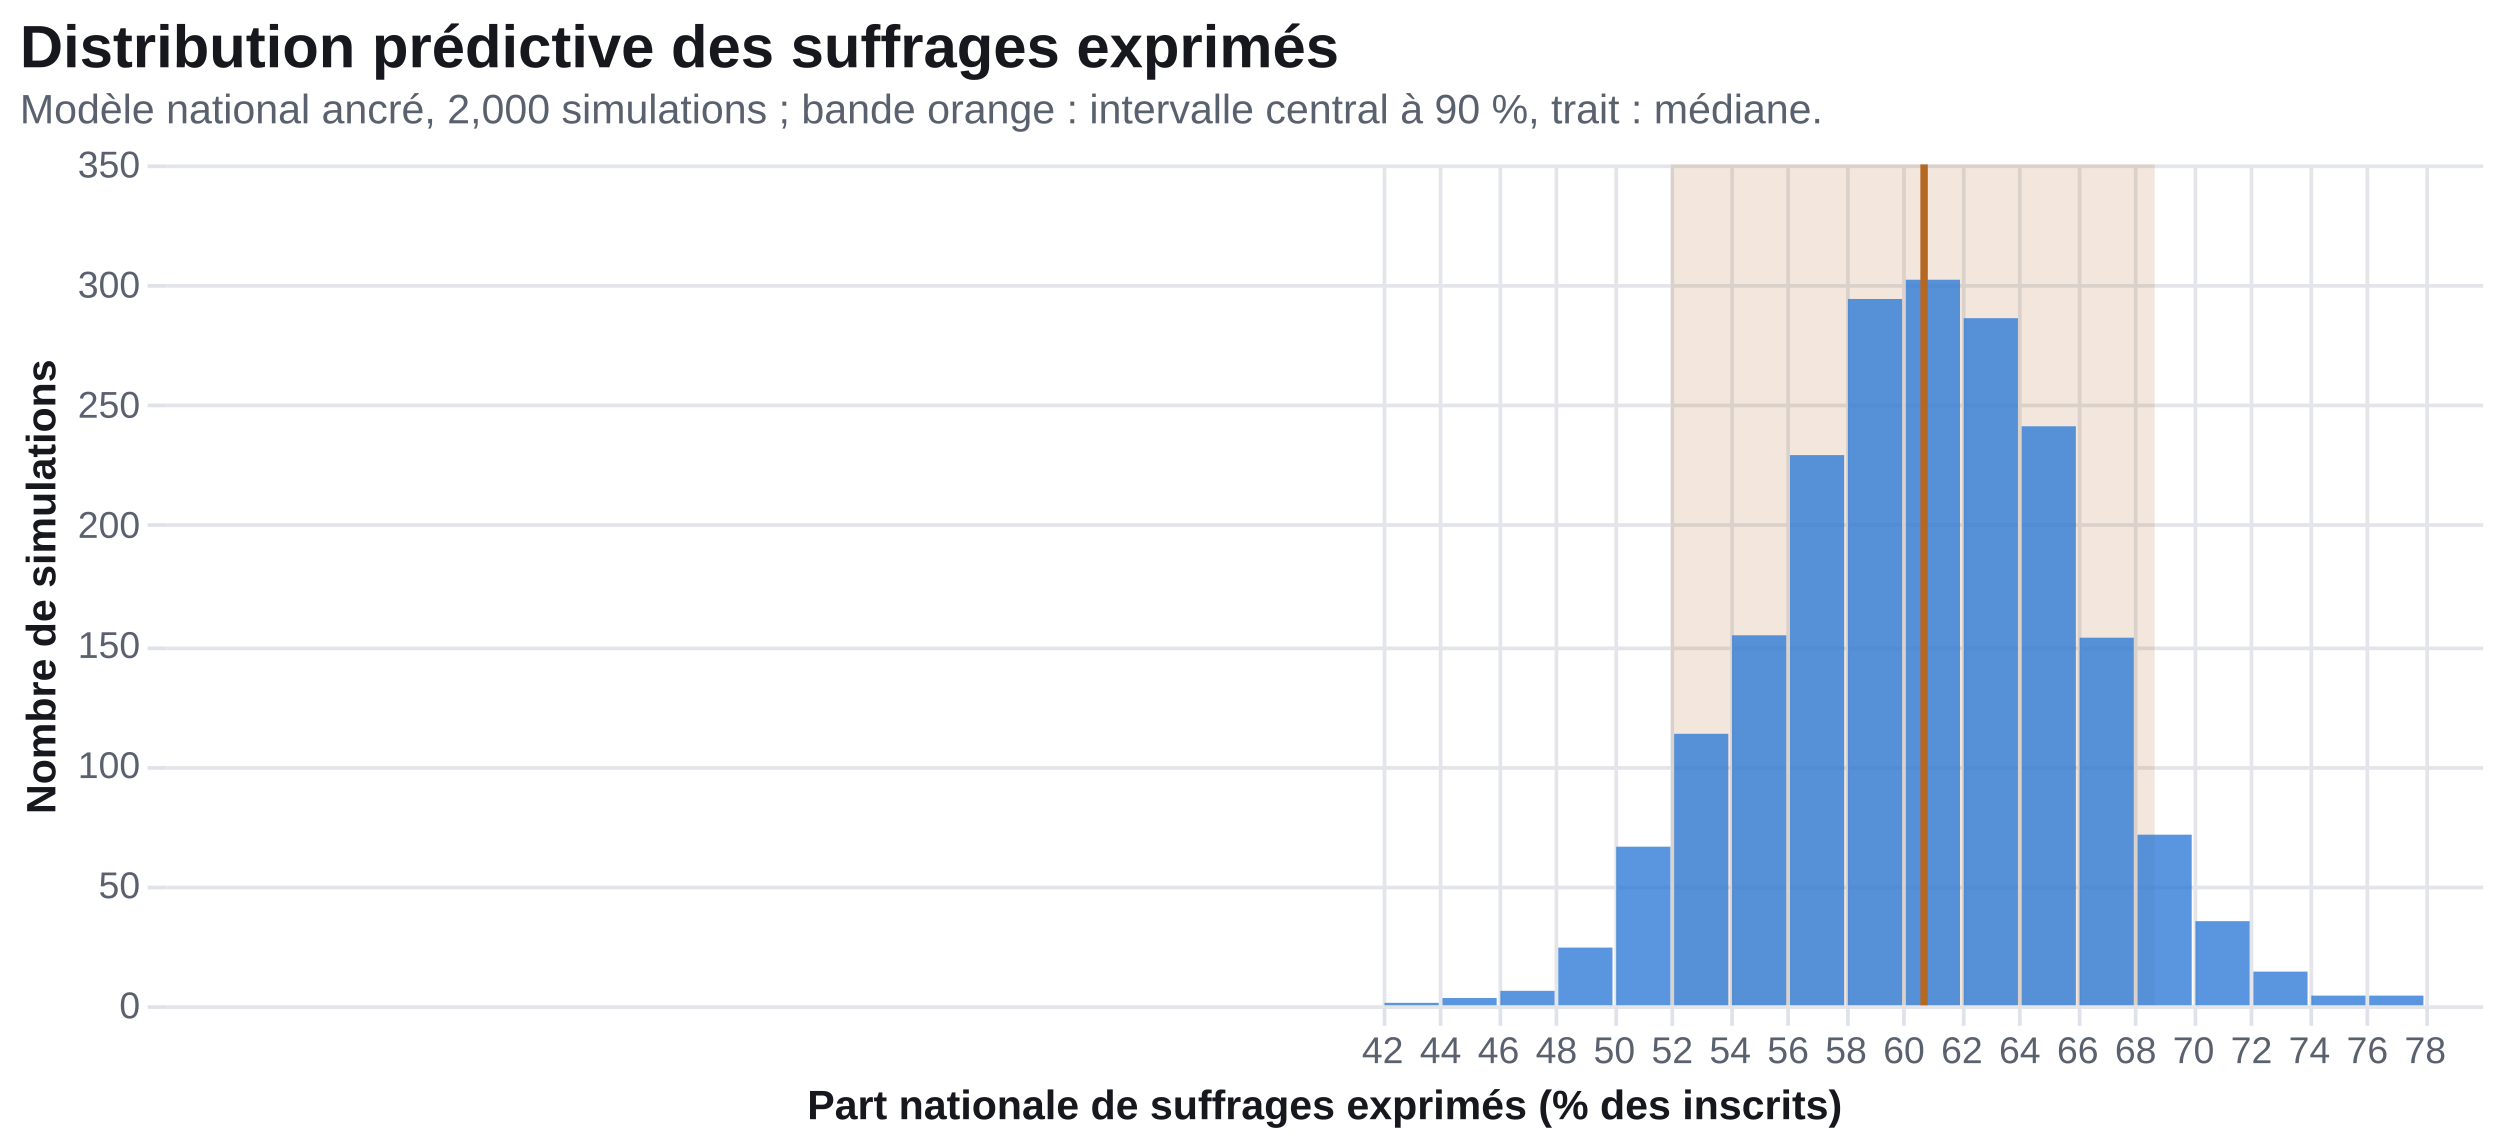
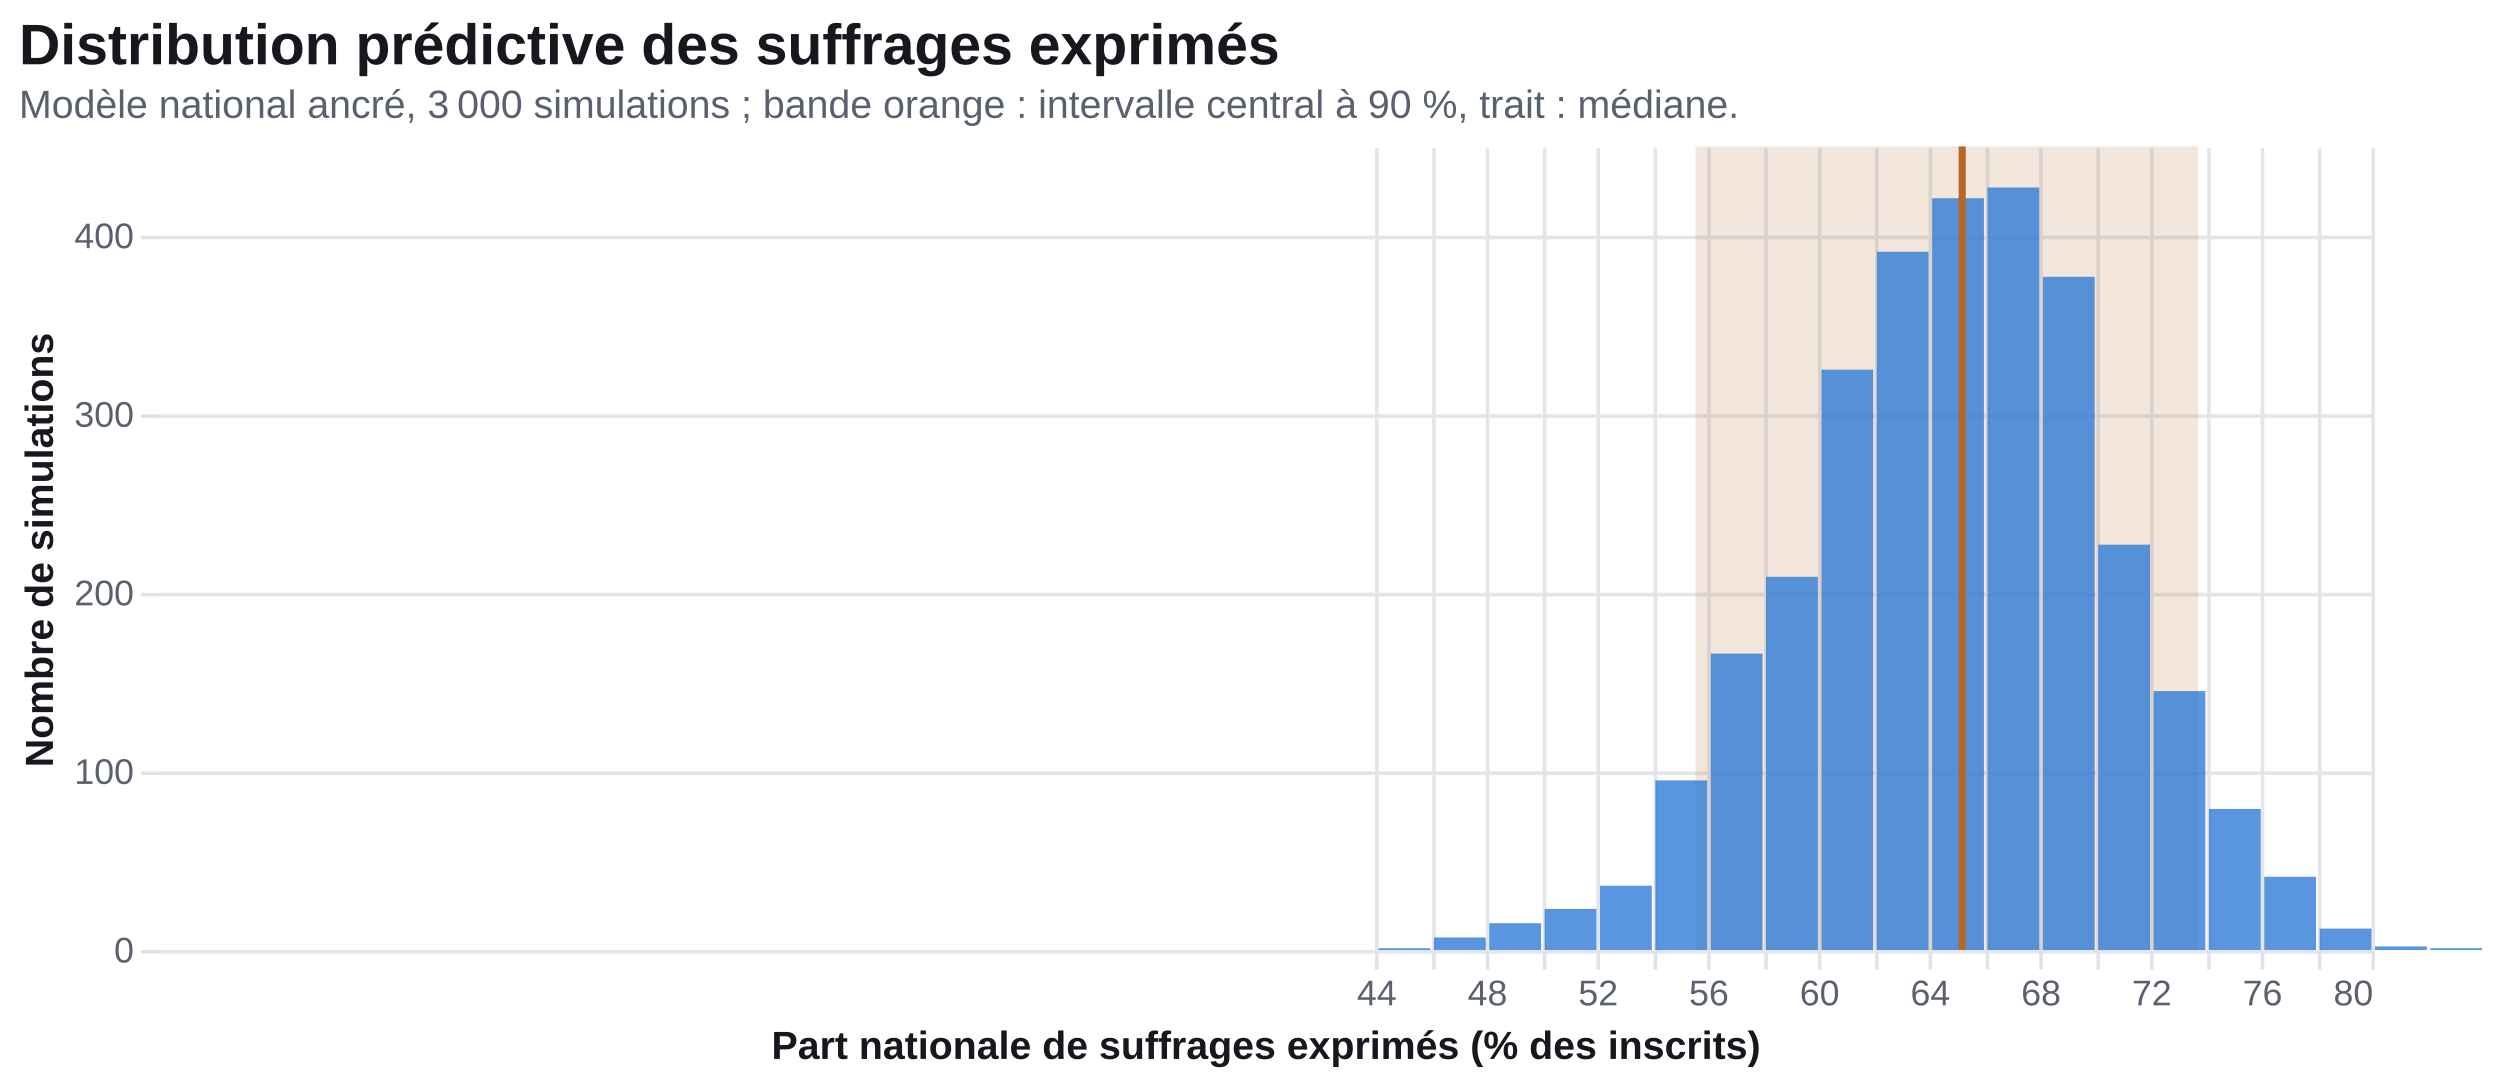
- <svg xmlns="http://www.w3.org/2000/svg" version="1.1" class="marks" width="669" height="306" viewBox="0 0 669 306">
-   <g fill="none" stroke-miterlimit="10" transform="translate(44,44)">
+ <svg xmlns="http://www.w3.org/2000/svg" version="1.1" class="marks" width="700" height="303" viewBox="0 0 700 303">
+   <g fill="none" stroke-miterlimit="10" transform="translate(44,41)">
    <g class="mark-group role-frame root" role="graphics-object" aria-roledescription="group mark container">
      <g transform="translate(0,0)">
        <path class="background" aria-hidden="true" d="M0,0h620v225h-620Z" />
        <g>
          <g class="mark-group role-axis" aria-hidden="true">
            <g transform="translate(0.5,225.5)">
              <path class="background" aria-hidden="true" d="M0,0h0v0h0Z" pointer-events="none" />
              <g>
                <g class="mark-rule role-axis-grid" pointer-events="none">
-                   <line transform="translate(326,-225)" x2="0" y2="225" stroke="#e3e5ea" stroke-width="1" opacity="1" />
                  <line transform="translate(341,-225)" x2="0" y2="225" stroke="#e3e5ea" stroke-width="1" opacity="1" />
                  <line transform="translate(357,-225)" x2="0" y2="225" stroke="#e3e5ea" stroke-width="1" opacity="1" />
                  <line transform="translate(372,-225)" x2="0" y2="225" stroke="#e3e5ea" stroke-width="1" opacity="1" />
                  <line transform="translate(388,-225)" x2="0" y2="225" stroke="#e3e5ea" stroke-width="1" opacity="1" />
                  <line transform="translate(403,-225)" x2="0" y2="225" stroke="#e3e5ea" stroke-width="1" opacity="1" />
                  <line transform="translate(419,-225)" x2="0" y2="225" stroke="#e3e5ea" stroke-width="1" opacity="1" />
                  <line transform="translate(434,-225)" x2="0" y2="225" stroke="#e3e5ea" stroke-width="1" opacity="1" />
                  <line transform="translate(450,-225)" x2="0" y2="225" stroke="#e3e5ea" stroke-width="1" opacity="1" />
                  <line transform="translate(465,-225)" x2="0" y2="225" stroke="#e3e5ea" stroke-width="1" opacity="1" />
                  <line transform="translate(481,-225)" x2="0" y2="225" stroke="#e3e5ea" stroke-width="1" opacity="1" />
                  <line transform="translate(496,-225)" x2="0" y2="225" stroke="#e3e5ea" stroke-width="1" opacity="1" />
                  <line transform="translate(512,-225)" x2="0" y2="225" stroke="#e3e5ea" stroke-width="1" opacity="1" />
                  <line transform="translate(527,-225)" x2="0" y2="225" stroke="#e3e5ea" stroke-width="1" opacity="1" />
                  <line transform="translate(543,-225)" x2="0" y2="225" stroke="#e3e5ea" stroke-width="1" opacity="1" />
                  <line transform="translate(558,-225)" x2="0" y2="225" stroke="#e3e5ea" stroke-width="1" opacity="1" />
                  <line transform="translate(574,-225)" x2="0" y2="225" stroke="#e3e5ea" stroke-width="1" opacity="1" />
                  <line transform="translate(589,-225)" x2="0" y2="225" stroke="#e3e5ea" stroke-width="1" opacity="1" />
                  <line transform="translate(605,-225)" x2="0" y2="225" stroke="#e3e5ea" stroke-width="1" opacity="1" />
+                   <line transform="translate(620,-225)" x2="0" y2="225" stroke="#e3e5ea" stroke-width="1" opacity="1" />
                </g>
              </g>
              <path class="foreground" aria-hidden="true" d="" pointer-events="none" display="none" />
            </g>
          </g>
          <g class="mark-group role-axis" aria-hidden="true">
            <g transform="translate(0.5,0.5)">
              <path class="background" aria-hidden="true" d="M0,0h0v0h0Z" pointer-events="none" />
              <g>
                <g class="mark-rule role-axis-grid" pointer-events="none">
                  <line transform="translate(0,225)" x2="620" y2="0" stroke="#e3e5ea" stroke-width="1" opacity="1" />
-                   <line transform="translate(0,193)" x2="620" y2="0" stroke="#e3e5ea" stroke-width="1" opacity="1" />
-                   <line transform="translate(0,161)" x2="620" y2="0" stroke="#e3e5ea" stroke-width="1" opacity="1" />
-                   <line transform="translate(0,129)" x2="620" y2="0" stroke="#e3e5ea" stroke-width="1" opacity="1" />
-                   <line transform="translate(0,96)" x2="620" y2="0" stroke="#e3e5ea" stroke-width="1" opacity="1" />
-                   <line transform="translate(0,64)" x2="620" y2="0" stroke="#e3e5ea" stroke-width="1" opacity="1" />
-                   <line transform="translate(0,32)" x2="620" y2="0" stroke="#e3e5ea" stroke-width="1" opacity="1" />
-                   <line transform="translate(0,0)" x2="620" y2="0" stroke="#e3e5ea" stroke-width="1" opacity="1" />
+                   <line transform="translate(0,175)" x2="620" y2="0" stroke="#e3e5ea" stroke-width="1" opacity="1" />
+                   <line transform="translate(0,125)" x2="620" y2="0" stroke="#e3e5ea" stroke-width="1" opacity="1" />
+                   <line transform="translate(0,75)" x2="620" y2="0" stroke="#e3e5ea" stroke-width="1" opacity="1" />
+                   <line transform="translate(0,25)" x2="620" y2="0" stroke="#e3e5ea" stroke-width="1" opacity="1" />
                </g>
              </g>
              <path class="foreground" aria-hidden="true" d="" pointer-events="none" display="none" />
            </g>
          </g>
          <g class="mark-group role-axis" role="graphics-symbol" aria-roledescription="axis" aria-label="X-axis titled 'Part nationale de suffrages exprimés (% des inscrits)' for a linear scale with values from 0 to 80">
            <g transform="translate(0.5,225.5)">
              <path class="background" aria-hidden="true" d="M0,0h0v0h0Z" pointer-events="none" />
              <g>
                <g class="mark-rule role-axis-tick" pointer-events="none">
-                   <line transform="translate(326,0)" x2="0" y2="5" stroke="#dfe2e8" stroke-width="1" opacity="1" />
                  <line transform="translate(341,0)" x2="0" y2="5" stroke="#dfe2e8" stroke-width="1" opacity="1" />
                  <line transform="translate(357,0)" x2="0" y2="5" stroke="#dfe2e8" stroke-width="1" opacity="1" />
                  <line transform="translate(372,0)" x2="0" y2="5" stroke="#dfe2e8" stroke-width="1" opacity="1" />
                  <line transform="translate(388,0)" x2="0" y2="5" stroke="#dfe2e8" stroke-width="1" opacity="1" />
                  <line transform="translate(403,0)" x2="0" y2="5" stroke="#dfe2e8" stroke-width="1" opacity="1" />
                  <line transform="translate(419,0)" x2="0" y2="5" stroke="#dfe2e8" stroke-width="1" opacity="1" />
                  <line transform="translate(434,0)" x2="0" y2="5" stroke="#dfe2e8" stroke-width="1" opacity="1" />
                  <line transform="translate(450,0)" x2="0" y2="5" stroke="#dfe2e8" stroke-width="1" opacity="1" />
                  <line transform="translate(465,0)" x2="0" y2="5" stroke="#dfe2e8" stroke-width="1" opacity="1" />
                  <line transform="translate(481,0)" x2="0" y2="5" stroke="#dfe2e8" stroke-width="1" opacity="1" />
                  <line transform="translate(496,0)" x2="0" y2="5" stroke="#dfe2e8" stroke-width="1" opacity="1" />
                  <line transform="translate(512,0)" x2="0" y2="5" stroke="#dfe2e8" stroke-width="1" opacity="1" />
                  <line transform="translate(527,0)" x2="0" y2="5" stroke="#dfe2e8" stroke-width="1" opacity="1" />
                  <line transform="translate(543,0)" x2="0" y2="5" stroke="#dfe2e8" stroke-width="1" opacity="1" />
                  <line transform="translate(558,0)" x2="0" y2="5" stroke="#dfe2e8" stroke-width="1" opacity="1" />
                  <line transform="translate(574,0)" x2="0" y2="5" stroke="#dfe2e8" stroke-width="1" opacity="1" />
                  <line transform="translate(589,0)" x2="0" y2="5" stroke="#dfe2e8" stroke-width="1" opacity="1" />
                  <line transform="translate(605,0)" x2="0" y2="5" stroke="#dfe2e8" stroke-width="1" opacity="1" />
+                   <line transform="translate(620,0)" x2="0" y2="5" stroke="#dfe2e8" stroke-width="1" opacity="1" />
                </g>
                <g class="mark-text role-axis-label" pointer-events="none">
-                   <text text-anchor="middle" transform="translate(325.5,15)" font-family="Arial" font-size="10px" fill="#5a616e" opacity="1">42</text>
                  <text text-anchor="middle" transform="translate(341,15)" font-family="Arial" font-size="10px" fill="#5a616e" opacity="1">44</text>
-                   <text text-anchor="middle" transform="translate(356.5,15)" font-family="Arial" font-size="10px" fill="#5a616e" opacity="1">46</text>
+                   <text text-anchor="middle" transform="translate(356.5,15)" font-family="Arial" font-size="10px" fill="#5a616e" opacity="0">46</text>
                  <text text-anchor="middle" transform="translate(372,15)" font-family="Arial" font-size="10px" fill="#5a616e" opacity="1">48</text>
-                   <text text-anchor="middle" transform="translate(387.5,15)" font-family="Arial" font-size="10px" fill="#5a616e" opacity="1">50</text>
+                   <text text-anchor="middle" transform="translate(387.5,15)" font-family="Arial" font-size="10px" fill="#5a616e" opacity="0">50</text>
                  <text text-anchor="middle" transform="translate(403,15)" font-family="Arial" font-size="10px" fill="#5a616e" opacity="1">52</text>
-                   <text text-anchor="middle" transform="translate(418.5,15)" font-family="Arial" font-size="10px" fill="#5a616e" opacity="1">54</text>
+                   <text text-anchor="middle" transform="translate(418.5,15)" font-family="Arial" font-size="10px" fill="#5a616e" opacity="0">54</text>
                  <text text-anchor="middle" transform="translate(434,15)" font-family="Arial" font-size="10px" fill="#5a616e" opacity="1">56</text>
-                   <text text-anchor="middle" transform="translate(449.5,15)" font-family="Arial" font-size="10px" fill="#5a616e" opacity="1">58</text>
+                   <text text-anchor="middle" transform="translate(449.5,15)" font-family="Arial" font-size="10px" fill="#5a616e" opacity="0">58</text>
                  <text text-anchor="middle" transform="translate(465,15)" font-family="Arial" font-size="10px" fill="#5a616e" opacity="1">60</text>
-                   <text text-anchor="middle" transform="translate(480.5,15)" font-family="Arial" font-size="10px" fill="#5a616e" opacity="1">62</text>
+                   <text text-anchor="middle" transform="translate(480.5,15)" font-family="Arial" font-size="10px" fill="#5a616e" opacity="0">62</text>
                  <text text-anchor="middle" transform="translate(496,15)" font-family="Arial" font-size="10px" fill="#5a616e" opacity="1">64</text>
-                   <text text-anchor="middle" transform="translate(511.5,15)" font-family="Arial" font-size="10px" fill="#5a616e" opacity="1">66</text>
+                   <text text-anchor="middle" transform="translate(511.5,15)" font-family="Arial" font-size="10px" fill="#5a616e" opacity="0">66</text>
                  <text text-anchor="middle" transform="translate(527,15)" font-family="Arial" font-size="10px" fill="#5a616e" opacity="1">68</text>
-                   <text text-anchor="middle" transform="translate(542.5,15)" font-family="Arial" font-size="10px" fill="#5a616e" opacity="1">70</text>
+                   <text text-anchor="middle" transform="translate(542.5,15)" font-family="Arial" font-size="10px" fill="#5a616e" opacity="0">70</text>
                  <text text-anchor="middle" transform="translate(558,15)" font-family="Arial" font-size="10px" fill="#5a616e" opacity="1">72</text>
-                   <text text-anchor="middle" transform="translate(573.5,15)" font-family="Arial" font-size="10px" fill="#5a616e" opacity="1">74</text>
+                   <text text-anchor="middle" transform="translate(573.5,15)" font-family="Arial" font-size="10px" fill="#5a616e" opacity="0">74</text>
                  <text text-anchor="middle" transform="translate(589,15)" font-family="Arial" font-size="10px" fill="#5a616e" opacity="1">76</text>
-                   <text text-anchor="middle" transform="translate(604.5,15)" font-family="Arial" font-size="10px" fill="#5a616e" opacity="1">78</text>
+                   <text text-anchor="middle" transform="translate(604.5,15)" font-family="Arial" font-size="10px" fill="#5a616e" opacity="0">78</text>
+                   <text text-anchor="end" transform="translate(620,15)" font-family="Arial" font-size="10px" fill="#5a616e" opacity="1">80</text>
                </g>
                <g class="mark-text role-axis-title" pointer-events="none">
                  <text text-anchor="middle" transform="translate(310,30)" font-family="Arial" font-size="11px" font-weight="bold" fill="#16181d" opacity="1">Part nationale de suffrages exprimés (% des inscrits)</text>
                </g>
              </g>
              <path class="foreground" aria-hidden="true" d="" pointer-events="none" display="none" />
            </g>
          </g>
-           <g class="mark-group role-axis" role="graphics-symbol" aria-roledescription="axis" aria-label="Y-axis titled 'Nombre de simulations' for a linear scale with values from 0 to 350">
+           <g class="mark-group role-axis" role="graphics-symbol" aria-roledescription="axis" aria-label="Y-axis titled 'Nombre de simulations' for a linear scale with values from 0 to 450">
            <g transform="translate(0.5,0.5)">
              <path class="background" aria-hidden="true" d="M0,0h0v0h0Z" pointer-events="none" />
              <g>
                <g class="mark-rule role-axis-tick" pointer-events="none">
                  <line transform="translate(0,225)" x2="-5" y2="0" stroke="#dfe2e8" stroke-width="1" opacity="1" />
-                   <line transform="translate(0,193)" x2="-5" y2="0" stroke="#dfe2e8" stroke-width="1" opacity="1" />
-                   <line transform="translate(0,161)" x2="-5" y2="0" stroke="#dfe2e8" stroke-width="1" opacity="1" />
-                   <line transform="translate(0,129)" x2="-5" y2="0" stroke="#dfe2e8" stroke-width="1" opacity="1" />
-                   <line transform="translate(0,96)" x2="-5" y2="0" stroke="#dfe2e8" stroke-width="1" opacity="1" />
-                   <line transform="translate(0,64)" x2="-5" y2="0" stroke="#dfe2e8" stroke-width="1" opacity="1" />
-                   <line transform="translate(0,32)" x2="-5" y2="0" stroke="#dfe2e8" stroke-width="1" opacity="1" />
-                   <line transform="translate(0,0)" x2="-5" y2="0" stroke="#dfe2e8" stroke-width="1" opacity="1" />
+                   <line transform="translate(0,175)" x2="-5" y2="0" stroke="#dfe2e8" stroke-width="1" opacity="1" />
+                   <line transform="translate(0,125)" x2="-5" y2="0" stroke="#dfe2e8" stroke-width="1" opacity="1" />
+                   <line transform="translate(0,75)" x2="-5" y2="0" stroke="#dfe2e8" stroke-width="1" opacity="1" />
+                   <line transform="translate(0,25)" x2="-5" y2="0" stroke="#dfe2e8" stroke-width="1" opacity="1" />
                </g>
                <g class="mark-text role-axis-label" pointer-events="none">
                  <text text-anchor="end" transform="translate(-7,228)" font-family="Arial" font-size="10px" fill="#5a616e" opacity="1">0</text>
-                   <text text-anchor="end" transform="translate(-7,195.8571)" font-family="Arial" font-size="10px" fill="#5a616e" opacity="1">50</text>
-                   <text text-anchor="end" transform="translate(-7,163.7143)" font-family="Arial" font-size="10px" fill="#5a616e" opacity="1">100</text>
-                   <text text-anchor="end" transform="translate(-7,131.5714)" font-family="Arial" font-size="10px" fill="#5a616e" opacity="1">150</text>
-                   <text text-anchor="end" transform="translate(-7,99.42857)" font-family="Arial" font-size="10px" fill="#5a616e" opacity="1">200</text>
-                   <text text-anchor="end" transform="translate(-7,67.28571)" font-family="Arial" font-size="10px" fill="#5a616e" opacity="1">250</text>
-                   <text text-anchor="end" transform="translate(-7,35.14286)" font-family="Arial" font-size="10px" fill="#5a616e" opacity="1">300</text>
-                   <text text-anchor="end" transform="translate(-7,3)" font-family="Arial" font-size="10px" fill="#5a616e" opacity="1">350</text>
+                   <text text-anchor="end" transform="translate(-7,178)" font-family="Arial" font-size="10px" fill="#5a616e" opacity="1">100</text>
+                   <text text-anchor="end" transform="translate(-7,128)" font-family="Arial" font-size="10px" fill="#5a616e" opacity="1">200</text>
+                   <text text-anchor="end" transform="translate(-7,78)" font-family="Arial" font-size="10px" fill="#5a616e" opacity="1">300</text>
+                   <text text-anchor="end" transform="translate(-7,28)" font-family="Arial" font-size="10px" fill="#5a616e" opacity="1">400</text>
                </g>
                <g class="mark-text role-axis-title" pointer-events="none">
                  <text text-anchor="middle" transform="translate(-27.68457,112.5) rotate(-90) translate(0,-2)" font-family="Arial" font-size="11px" font-weight="bold" fill="#16181d" opacity="1">Nombre de simulations</text>
                </g>
              </g>
              <path class="foreground" aria-hidden="true" d="" pointer-events="none" display="none" />
            </g>
          </g>
          <g class="mark-rect role-mark layer_0_marks" role="graphics-object" aria-roledescription="rect mark container">
-             <path aria-label="low: 52.0170932903; high: 68.7230537363" role="graphics-symbol" aria-roledescription="rect mark" d="M403.132,0h129.471v225h-129.471Z" fill="#b56824" opacity="0.16" />
+             <path aria-label="low: 55.5787207577; high: 73.7445586726" role="graphics-symbol" aria-roledescription="rect mark" d="M430.735,0h140.785v225h-140.785Z" fill="#b56824" opacity="0.16" />
          </g>
          <g class="mark-rect role-mark layer_1_marks" role="graphics-object" aria-roledescription="rect mark container">
-             <path aria-label="Part nationale de suffrages exprimés (% des inscrits): 62 – 64; Nombre de simulations: 286; Part exprimée: 62.0 – 64.0; Simulations: 286" role="graphics-symbol" aria-roledescription="bar" d="M481.5,41.143h14.5v183.857h-14.5Z" fill="#2a78d6" opacity="0.78" />
-             <path aria-label="Part nationale de suffrages exprimés (% des inscrits): 52 – 54; Nombre de simulations: 113; Part exprimée: 52.0 – 54.0; Simulations: 113" role="graphics-symbol" aria-roledescription="bar" d="M404,152.357h14.5v72.643h-14.5Z" fill="#2a78d6" opacity="0.78" />
-             <path aria-label="Part nationale de suffrages exprimés (% des inscrits): 58 – 60; Nombre de simulations: 294; Part exprimée: 58.0 – 60.0; Simulations: 294" role="graphics-symbol" aria-roledescription="bar" d="M450.5,36h14.5v189h-14.5Z" fill="#2a78d6" opacity="0.78" />
-             <path aria-label="Part nationale de suffrages exprimés (% des inscrits): 64 – 66; Nombre de simulations: 241; Part exprimée: 64.0 – 66.0; Simulations: 241" role="graphics-symbol" aria-roledescription="bar" d="M497,70.071h14.5v154.929h-14.5Z" fill="#2a78d6" opacity="0.78" />
-             <path aria-label="Part nationale de suffrages exprimés (% des inscrits): 68 – 70; Nombre de simulations: 71; Part exprimée: 68.0 – 70.0; Simulations: 71" role="graphics-symbol" aria-roledescription="bar" d="M528,179.357h14.5v45.643h-14.5Z" fill="#2a78d6" opacity="0.78" />
-             <path aria-label="Part nationale de suffrages exprimés (% des inscrits): 72 – 74; Nombre de simulations: 14; Part exprimée: 72.0 – 74.0; Simulations: 14" role="graphics-symbol" aria-roledescription="bar" d="M559,216h14.5v9h-14.5Z" fill="#2a78d6" opacity="0.78" />
-             <path aria-label="Part nationale de suffrages exprimés (% des inscrits): 66 – 68; Nombre de simulations: 153; Part exprimée: 66.0 – 68.0; Simulations: 153" role="graphics-symbol" aria-roledescription="bar" d="M512.5,126.643h14.5v98.357h-14.5Z" fill="#2a78d6" opacity="0.78" />
-             <path aria-label="Part nationale de suffrages exprimés (% des inscrits): 76 – 78; Nombre de simulations: 4; Part exprimée: 76.0 – 78.0; Simulations: 4" role="graphics-symbol" aria-roledescription="bar" d="M590,222.429h14.5v2.571h-14.5Z" fill="#2a78d6" opacity="0.78" />
-             <path aria-label="Part nationale de suffrages exprimés (% des inscrits): 56 – 58; Nombre de simulations: 229; Part exprimée: 56.0 – 58.0; Simulations: 229" role="graphics-symbol" aria-roledescription="bar" d="M435,77.786h14.5v147.214h-14.5Z" fill="#2a78d6" opacity="0.78" />
-             <path aria-label="Part nationale de suffrages exprimés (% des inscrits): 60 – 62; Nombre de simulations: 302; Part exprimée: 60.0 – 62.0; Simulations: 302" role="graphics-symbol" aria-roledescription="bar" d="M466,30.857h14.5v194.143h-14.5Z" fill="#2a78d6" opacity="0.78" />
-             <path aria-label="Part nationale de suffrages exprimés (% des inscrits): 54 – 56; Nombre de simulations: 154; Part exprimée: 54.0 – 56.0; Simulations: 154" role="graphics-symbol" aria-roledescription="bar" d="M419.5,126h14.5v99h-14.5Z" fill="#2a78d6" opacity="0.78" />
-             <path aria-label="Part nationale de suffrages exprimés (% des inscrits): 50 – 52; Nombre de simulations: 66; Part exprimée: 50.0 – 52.0; Simulations: 66" role="graphics-symbol" aria-roledescription="bar" d="M388.5,182.571h14.5v42.429h-14.5Z" fill="#2a78d6" opacity="0.78" />
-             <path aria-label="Part nationale de suffrages exprimés (% des inscrits): 70 – 72; Nombre de simulations: 35; Part exprimée: 70.0 – 72.0; Simulations: 35" role="graphics-symbol" aria-roledescription="bar" d="M543.5,202.5h14.5v22.5h-14.5Z" fill="#2a78d6" opacity="0.78" />
-             <path aria-label="Part nationale de suffrages exprimés (% des inscrits): 48 – 50; Nombre de simulations: 24; Part exprimée: 48.0 – 50.0; Simulations: 24" role="graphics-symbol" aria-roledescription="bar" d="M373,209.571h14.5v15.429h-14.5Z" fill="#2a78d6" opacity="0.78" />
-             <path aria-label="Part nationale de suffrages exprimés (% des inscrits): 44 – 46; Nombre de simulations: 3; Part exprimée: 44.0 – 46.0; Simulations: 3" role="graphics-symbol" aria-roledescription="bar" d="M342,223.071h14.5v1.929h-14.5Z" fill="#2a78d6" opacity="0.78" />
-             <path aria-label="Part nationale de suffrages exprimés (% des inscrits): 46 – 48; Nombre de simulations: 6; Part exprimée: 46.0 – 48.0; Simulations: 6" role="graphics-symbol" aria-roledescription="bar" d="M357.5,221.143h14.5v3.857h-14.5Z" fill="#2a78d6" opacity="0.78" />
-             <path aria-label="Part nationale de suffrages exprimés (% des inscrits): 74 – 76; Nombre de simulations: 4; Part exprimée: 74.0 – 76.0; Simulations: 4" role="graphics-symbol" aria-roledescription="bar" d="M574.5,222.429h14.5v2.571h-14.5Z" fill="#2a78d6" opacity="0.78" />
-             <path aria-label="Part nationale de suffrages exprimés (% des inscrits): 42 – 44; Nombre de simulations: 1; Part exprimée: 42.0 – 44.0; Simulations: 1" role="graphics-symbol" aria-roledescription="bar" d="M326.5,224.357h14.5v0.643h-14.5Z" fill="#2a78d6" opacity="0.78" />
+             <path aria-label="Part nationale de suffrages exprimés (% des inscrits): 66 – 68; Nombre de simulations: 427; Part exprimée: 66.0 – 68.0; Simulations: 427" role="graphics-symbol" aria-roledescription="bar" d="M512.5,11.5h14.5v213.5h-14.5Z" fill="#2a78d6" opacity="0.78" />
+             <path aria-label="Part nationale de suffrages exprimés (% des inscrits): 62 – 64; Nombre de simulations: 391; Part exprimée: 62.0 – 64.0; Simulations: 391" role="graphics-symbol" aria-roledescription="bar" d="M481.5,29.5h14.5v195.5h-14.5Z" fill="#2a78d6" opacity="0.78" />
+             <path aria-label="Part nationale de suffrages exprimés (% des inscrits): 60 – 62; Nombre de simulations: 325; Part exprimée: 60.0 – 62.0; Simulations: 325" role="graphics-symbol" aria-roledescription="bar" d="M466,62.5h14.5v162.5h-14.5Z" fill="#2a78d6" opacity="0.78" />
+             <path aria-label="Part nationale de suffrages exprimés (% des inscrits): 70 – 72; Nombre de simulations: 227; Part exprimée: 70.0 – 72.0; Simulations: 227" role="graphics-symbol" aria-roledescription="bar" d="M543.5,111.5h14.5v113.5h-14.5Z" fill="#2a78d6" opacity="0.78" />
+             <path aria-label="Part nationale de suffrages exprimés (% des inscrits): 48 – 50; Nombre de simulations: 15; Part exprimée: 48.0 – 50.0; Simulations: 15" role="graphics-symbol" aria-roledescription="bar" d="M373,217.5h14.5v7.5h-14.5Z" fill="#2a78d6" opacity="0.78" />
+             <path aria-label="Part nationale de suffrages exprimés (% des inscrits): 56 – 58; Nombre de simulations: 166; Part exprimée: 56.0 – 58.0; Simulations: 166" role="graphics-symbol" aria-roledescription="bar" d="M435,142h14.5v83h-14.5Z" fill="#2a78d6" opacity="0.78" />
+             <path aria-label="Part nationale de suffrages exprimés (% des inscrits): 64 – 66; Nombre de simulations: 421; Part exprimée: 64.0 – 66.0; Simulations: 421" role="graphics-symbol" aria-roledescription="bar" d="M497,14.5h14.5v210.5h-14.5Z" fill="#2a78d6" opacity="0.78" />
+             <path aria-label="Part nationale de suffrages exprimés (% des inscrits): 74 – 76; Nombre de simulations: 79; Part exprimée: 74.0 – 76.0; Simulations: 79" role="graphics-symbol" aria-roledescription="bar" d="M574.5,185.5h14.5v39.5h-14.5Z" fill="#2a78d6" opacity="0.78" />
+             <path aria-label="Part nationale de suffrages exprimés (% des inscrits): 68 – 70; Nombre de simulations: 377; Part exprimée: 68.0 – 70.0; Simulations: 377" role="graphics-symbol" aria-roledescription="bar" d="M528,36.5h14.5v188.5h-14.5Z" fill="#2a78d6" opacity="0.78" />
+             <path aria-label="Part nationale de suffrages exprimés (% des inscrits): 54 – 56; Nombre de simulations: 95; Part exprimée: 54.0 – 56.0; Simulations: 95" role="graphics-symbol" aria-roledescription="bar" d="M419.5,177.5h14.5v47.5h-14.5Z" fill="#2a78d6" opacity="0.78" />
+             <path aria-label="Part nationale de suffrages exprimés (% des inscrits): 58 – 60; Nombre de simulations: 209; Part exprimée: 58.0 – 60.0; Simulations: 209" role="graphics-symbol" aria-roledescription="bar" d="M450.5,120.5h14.5v104.5h-14.5Z" fill="#2a78d6" opacity="0.78" />
+             <path aria-label="Part nationale de suffrages exprimés (% des inscrits): 76 – 78; Nombre de simulations: 41; Part exprimée: 76.0 – 78.0; Simulations: 41" role="graphics-symbol" aria-roledescription="bar" d="M590,204.5h14.5v20.5h-14.5Z" fill="#2a78d6" opacity="0.78" />
+             <path aria-label="Part nationale de suffrages exprimés (% des inscrits): 72 – 74; Nombre de simulations: 145; Part exprimée: 72.0 – 74.0; Simulations: 145" role="graphics-symbol" aria-roledescription="bar" d="M559,152.5h14.5v72.5h-14.5Z" fill="#2a78d6" opacity="0.78" />
+             <path aria-label="Part nationale de suffrages exprimés (% des inscrits): 52 – 54; Nombre de simulations: 36; Part exprimée: 52.0 – 54.0; Simulations: 36" role="graphics-symbol" aria-roledescription="bar" d="M404,207h14.5v18h-14.5Z" fill="#2a78d6" opacity="0.78" />
+             <path aria-label="Part nationale de suffrages exprimés (% des inscrits): 50 – 52; Nombre de simulations: 23; Part exprimée: 50.0 – 52.0; Simulations: 23" role="graphics-symbol" aria-roledescription="bar" d="M388.5,213.5h14.5v11.5h-14.5Z" fill="#2a78d6" opacity="0.78" />
+             <path aria-label="Part nationale de suffrages exprimés (% des inscrits): 78 – 80; Nombre de simulations: 12; Part exprimée: 78.0 – 80.0; Simulations: 12" role="graphics-symbol" aria-roledescription="bar" d="M605.5,219h14.5v6h-14.5Z" fill="#2a78d6" opacity="0.78" />
+             <path aria-label="Part nationale de suffrages exprimés (% des inscrits): 46 – 48; Nombre de simulations: 7; Part exprimée: 46.0 – 48.0; Simulations: 7" role="graphics-symbol" aria-roledescription="bar" d="M357.5,221.5h14.5v3.5h-14.5Z" fill="#2a78d6" opacity="0.78" />
+             <path aria-label="Part nationale de suffrages exprimés (% des inscrits): 80 – 82; Nombre de simulations: 2; Part exprimée: 80.0 – 82.0; Simulations: 2" role="graphics-symbol" aria-roledescription="bar" d="M621,224h14.5v1h-14.5Z" fill="#2a78d6" opacity="0.78" />
+             <path aria-label="Part nationale de suffrages exprimés (% des inscrits): 82 – 84; Nombre de simulations: 1; Part exprimée: 82.0 – 84.0; Simulations: 1" role="graphics-symbol" aria-roledescription="bar" d="M636.5,224.5h14.5v0.5h-14.5Z" fill="#2a78d6" opacity="0.78" />
+             <path aria-label="Part nationale de suffrages exprimés (% des inscrits): 44 – 46; Nombre de simulations: 1; Part exprimée: 44.0 – 46.0; Simulations: 1" role="graphics-symbol" aria-roledescription="bar" d="M342,224.5h14.5v0.5h-14.5Z" fill="#2a78d6" opacity="0.78" />
          </g>
          <g class="mark-rule role-mark layer_2_marks" role="graphics-object" aria-roledescription="rule mark container">
-             <line aria-label="median: 60.7592602428" role="graphics-symbol" aria-roledescription="rule mark" transform="translate(470.8843,0)" x2="0" y2="225" stroke="#b56824" stroke-width="2" />
+             <line aria-label="median: 65.214455328" role="graphics-symbol" aria-roledescription="rule mark" transform="translate(505.412,0)" x2="0" y2="225" stroke="#b56824" stroke-width="2" />
          </g>
          <g class="mark-group role-title">
-             <g transform="translate(-38.68457,-39)">
+             <g transform="translate(-38.68457,-36)">
              <path class="background" aria-hidden="true" d="M0,0h0v0h0Z" pointer-events="none" />
              <g>
                <g class="mark-text role-title-text" role="graphics-symbol" aria-roledescription="title" aria-label="Title text 'Distribution prédictive des suffrages exprimés'" pointer-events="none">
                  <text text-anchor="start" transform="translate(0,13)" font-family="Arial" font-size="16px" font-weight="600" fill="#16181d" opacity="1">Distribution prédictive des suffrages exprimés</text>
                </g>
-                 <g class="mark-text role-title-subtitle" role="graphics-symbol" aria-roledescription="subtitle" aria-label="Subtitle text 'Modèle national ancré, 2,000 simulations ; bande orange : intervalle central à 90 %, trait : médiane.'" pointer-events="none">
-                   <text text-anchor="start" transform="translate(0,28)" font-family="Arial" font-size="11px" fill="#5a616e" opacity="1">Modèle national ancré, 2,000 simulations ; bande orange : intervalle central à 90 %, trait : médiane.</text>
+                 <g class="mark-text role-title-subtitle" role="graphics-symbol" aria-roledescription="subtitle" aria-label="Subtitle text 'Modèle national ancré, 3 000 simulations ; bande orange : intervalle central à 90 %, trait : médiane.'" pointer-events="none">
+                   <text text-anchor="start" transform="translate(0,28)" font-family="Arial" font-size="11px" fill="#5a616e" opacity="1">Modèle national ancré, 3 000 simulations ; bande orange : intervalle central à 90 %, trait : médiane.</text>
                </g>
              </g>
              <path class="foreground" aria-hidden="true" d="" pointer-events="none" display="none" />
            </g>
          </g>
        </g>
        <path class="foreground" aria-hidden="true" d="" display="none" />
      </g>
    </g>
  </g>
</svg>
